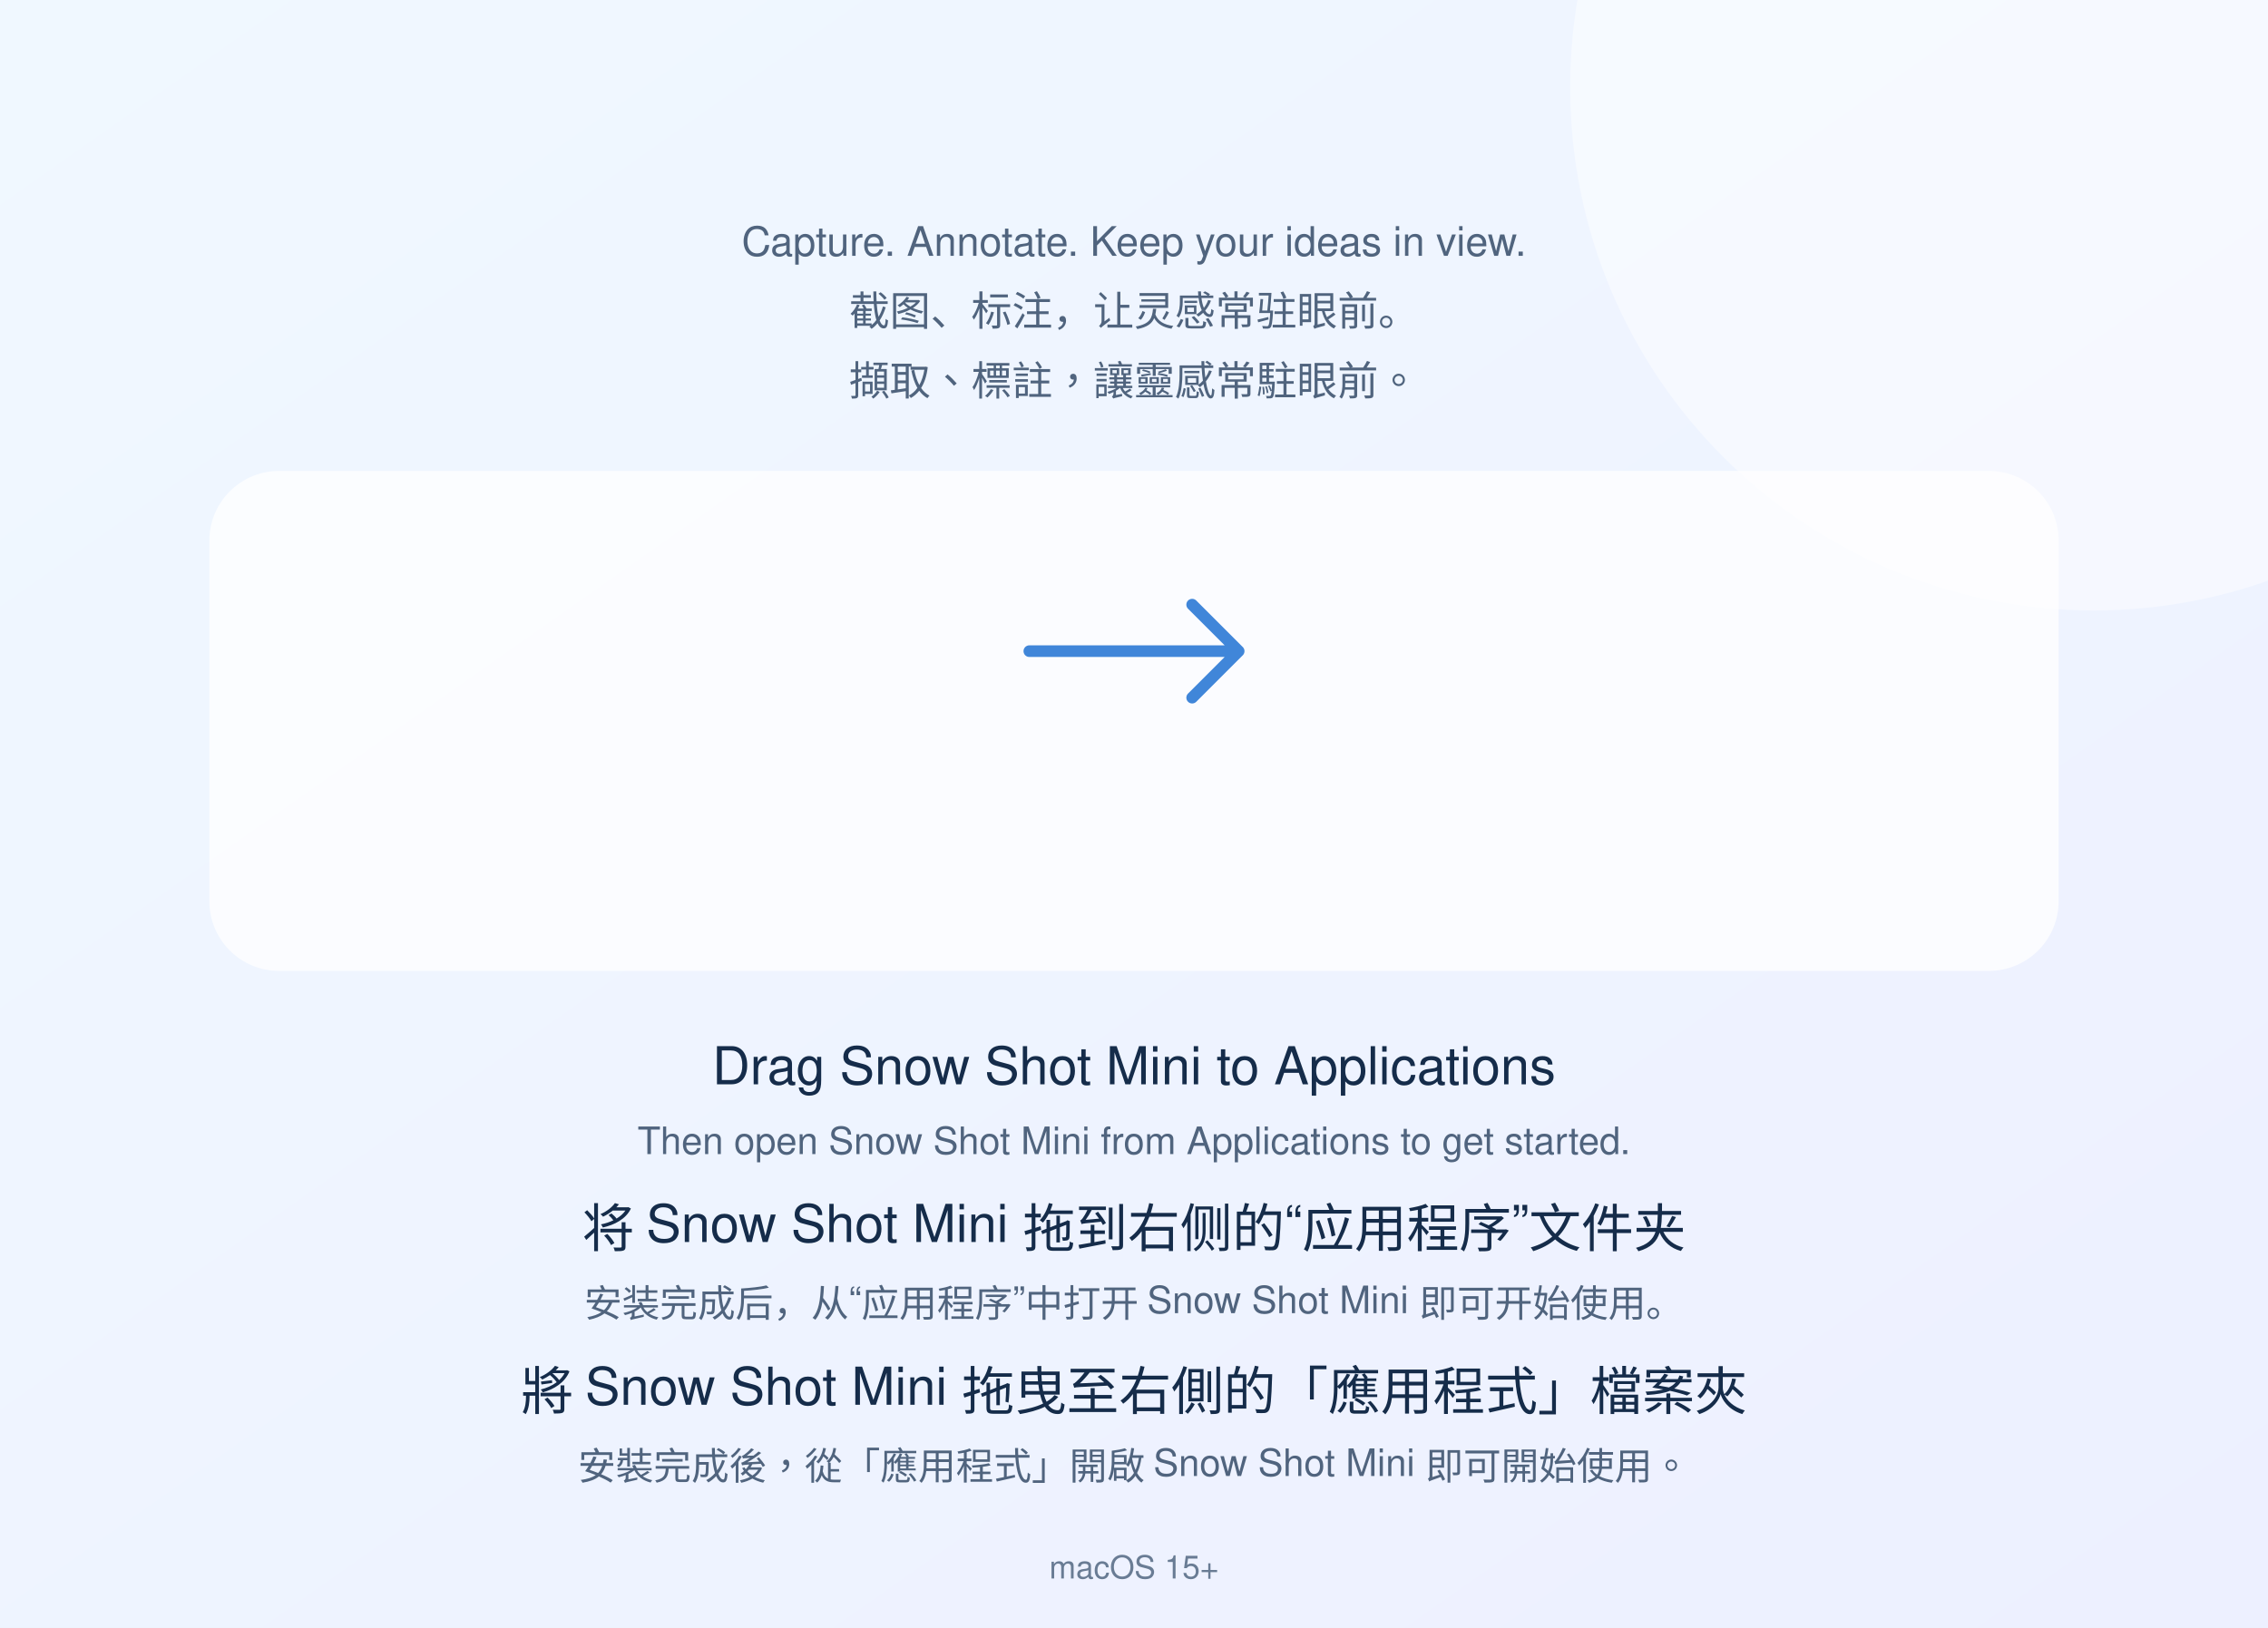
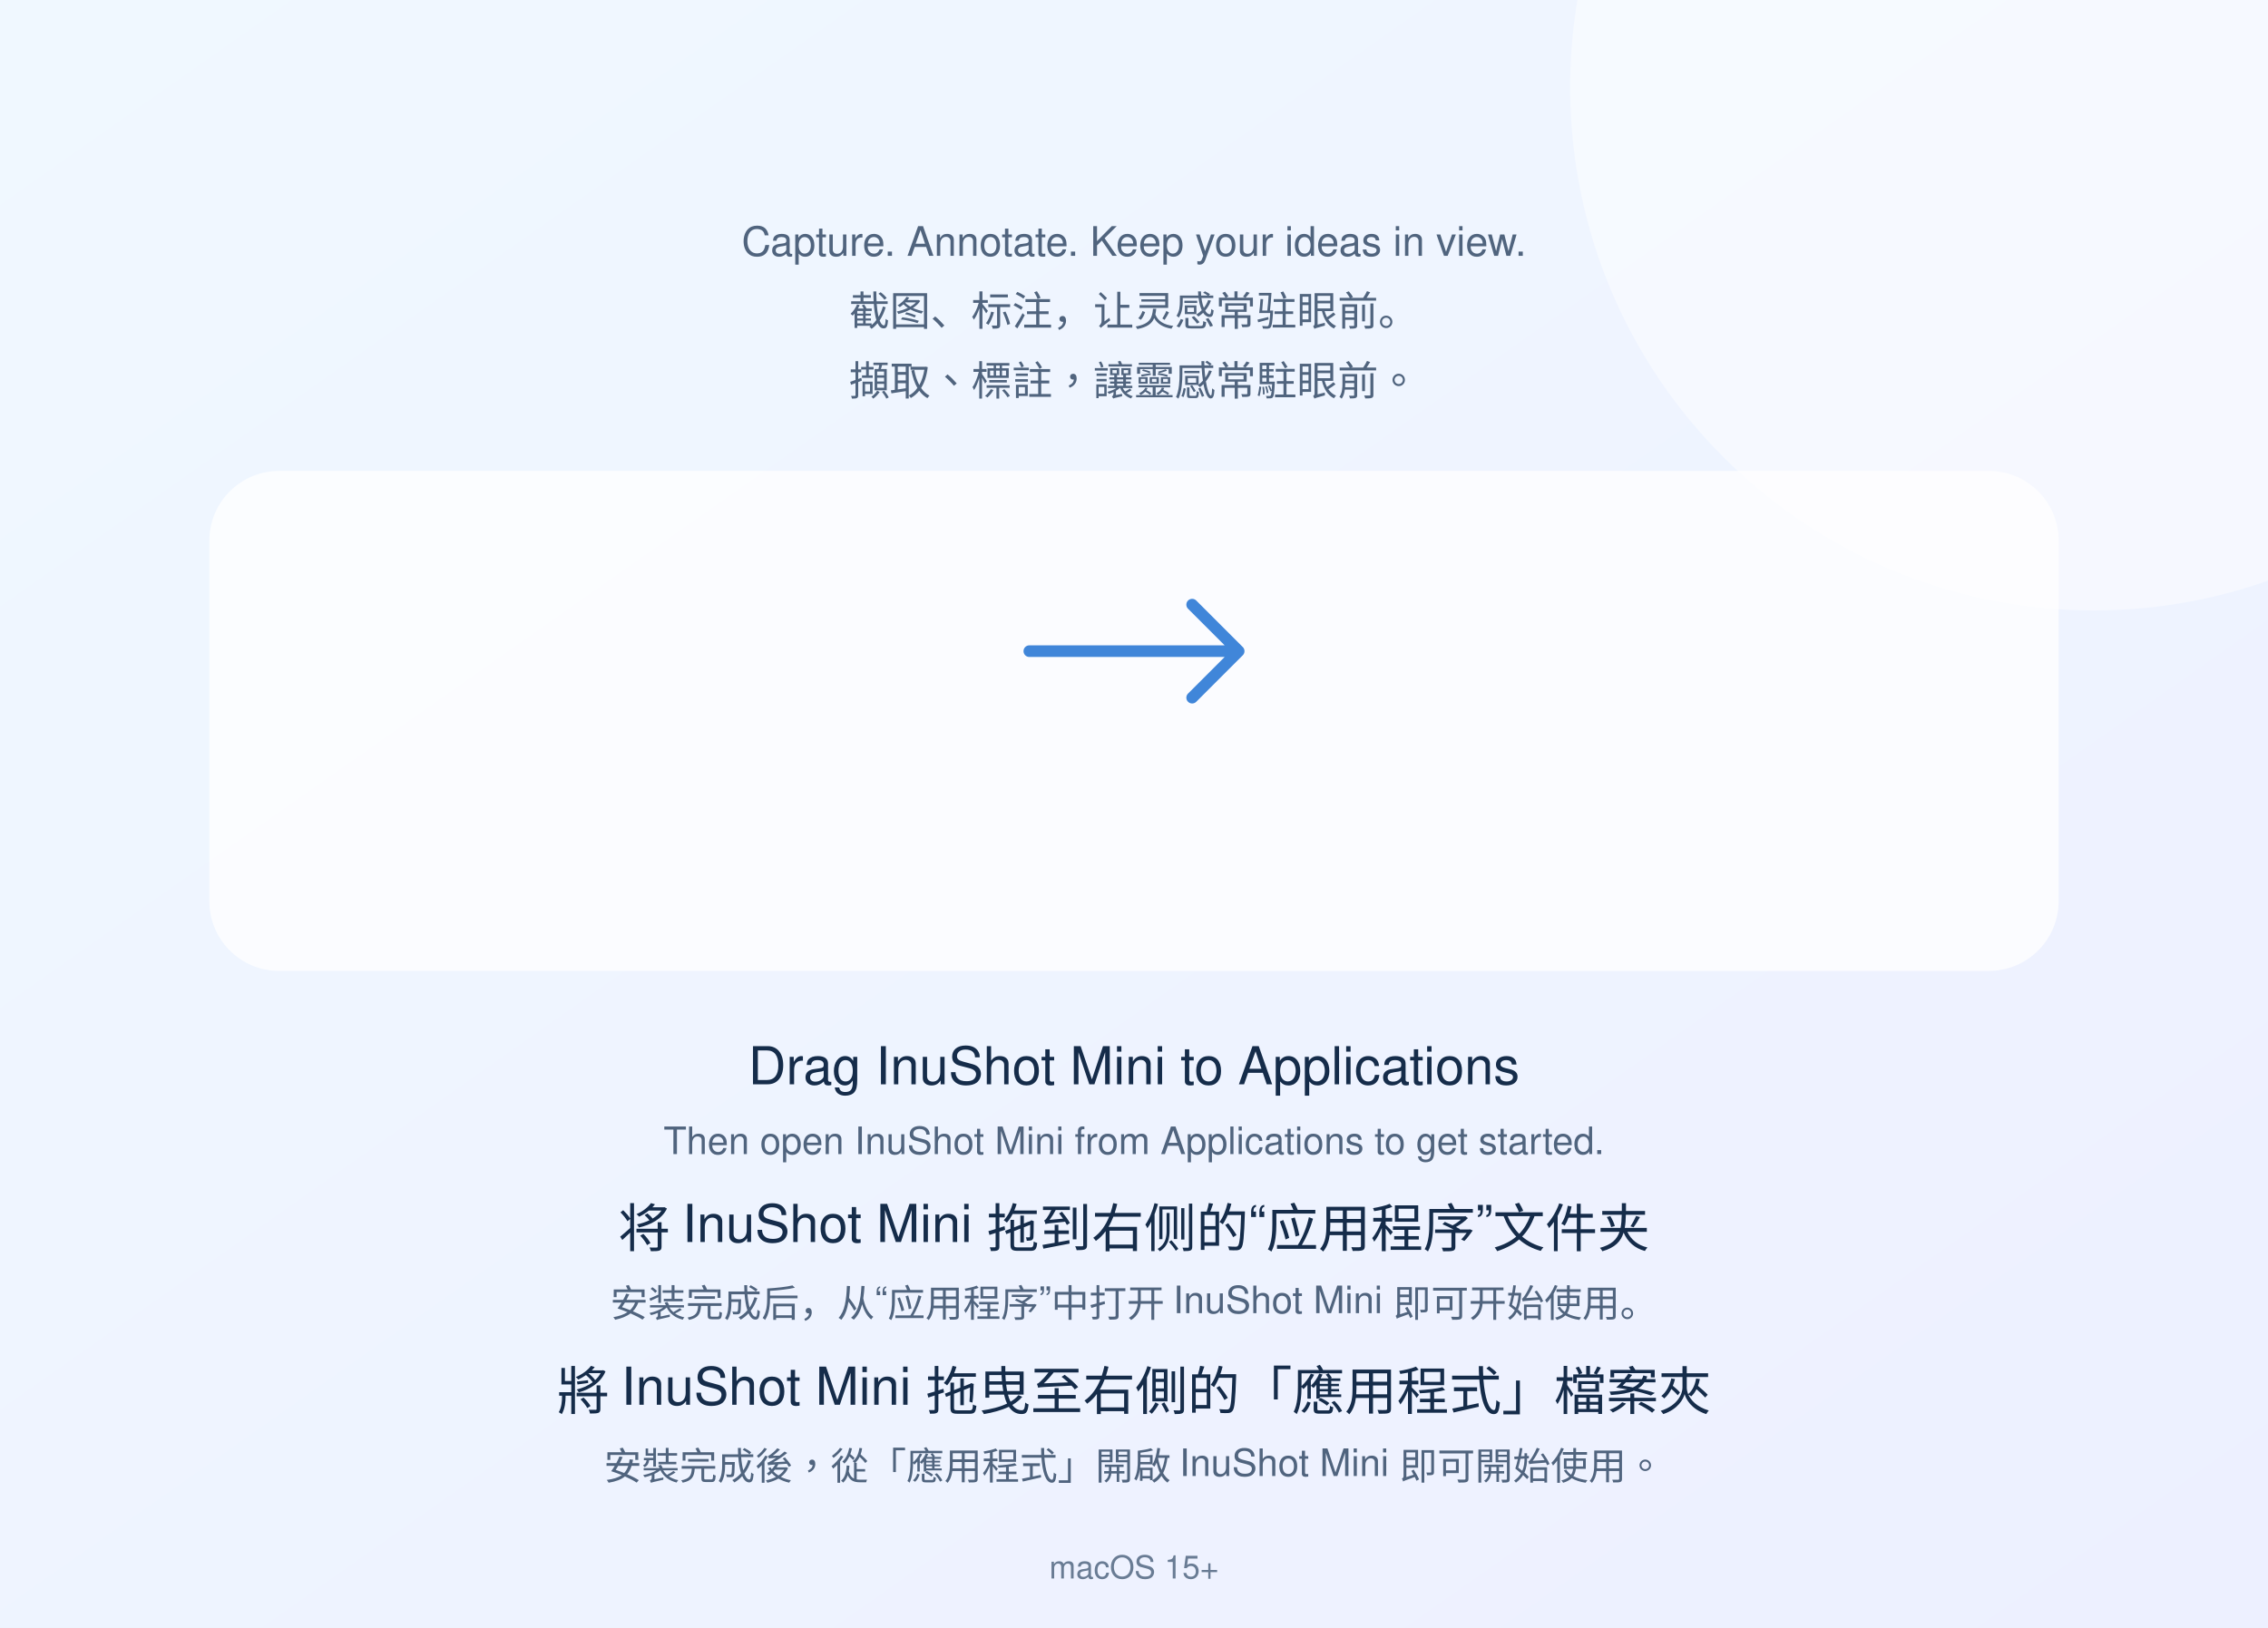
<svg xmlns="http://www.w3.org/2000/svg" width="780" height="560" viewBox="0 0 780 560">
  <defs>
    <linearGradient id="paper" x2="1" y2="1">
      <stop stop-color="#f0f8ff" />
      <stop offset="1" stop-color="#edf0ff" />
    </linearGradient>
  </defs>
  <rect width="780" height="560" fill="url(#paper)" />
  <circle cx="720" cy="30" r="180" fill="#ffffff" opacity=".45" />
  <g font-family="Helvetica Neue, Helvetica, PingFang SC, PingFang TC, sans-serif" text-anchor="middle">
    <g transform="translate(295 31) scale(2)">@SNOW_DMG_WORDMARK@</g>
    <g font-size="14" fill="#50647e">
      <text xml:lang="en" x="390" y="88">Capture. Annotate. Keep your ideas in view.</text>
      <text xml:lang="zh-Hans" x="390" y="112">截图、标注，让灵感常驻眼前。</text>
      <text xml:lang="zh-Hant" x="390" y="136">擷取、標註，讓靈感常駐眼前。</text>
    </g>
    <rect x="72" y="162" width="636" height="172" rx="24" fill="#ffffff" opacity=".75" />
    <path d="M354 224h72m-16-16 16 16-16 16" fill="none" stroke="#4086d9" stroke-width="4" stroke-linecap="round" stroke-linejoin="round" />
    <g xml:lang="en">
-       <text x="390" y="373" font-size="18" font-weight="500" fill="#152c4a">Drag Snow Shot Mini to Applications</text>
-       <text x="390" y="397" font-size="13" fill="#50647e">Then open Snow Shot Mini from Applications to get started.</text>
+       <text x="390" y="373" font-size="18" font-weight="500" fill="#152c4a">Drag InuShot Mini to Applications</text>
+       <text x="390" y="397" font-size="13" fill="#50647e">Then open InuShot Mini from Applications to get started.</text>
    </g>
    <g xml:lang="zh-Hans">
-       <text x="390" y="429" font-size="18" font-weight="500" fill="#152c4a">将 Snow Shot Mini 拖到右侧的“应用程序”文件夹</text>
-       <text x="390" y="453" font-size="13" fill="#50647e">安装完成后，从“应用程序”中打开 Snow Shot Mini 即可开始使用。</text>
+       <text x="390" y="429" font-size="18" font-weight="500" fill="#152c4a">将 InuShot Mini 拖到右侧的“应用程序”文件夹</text>
+       <text x="390" y="453" font-size="13" fill="#50647e">安装完成后，从“应用程序”中打开 InuShot Mini 即可开始使用。</text>
    </g>
    <g xml:lang="zh-Hant">
-       <text x="390" y="485" font-size="18" font-weight="500" fill="#152c4a">將 Snow Shot Mini 拖曳至右側的「應用程式」檔案夾</text>
-       <text x="390" y="509" font-size="13" fill="#50647e">安裝完成後，從「應用程式」開啟 Snow Shot Mini 即可開始使用。</text>
+       <text x="390" y="485" font-size="18" font-weight="500" fill="#152c4a">將 InuShot Mini 拖曳至右側的「應用程式」檔案夾</text>
+       <text x="390" y="509" font-size="13" fill="#50647e">安裝完成後，從「應用程式」開啟 InuShot Mini 即可開始使用。</text>
    </g>
    <text x="390" y="543" font-size="11" fill="#697c94">macOS 15+</text>
  </g>
</svg>
